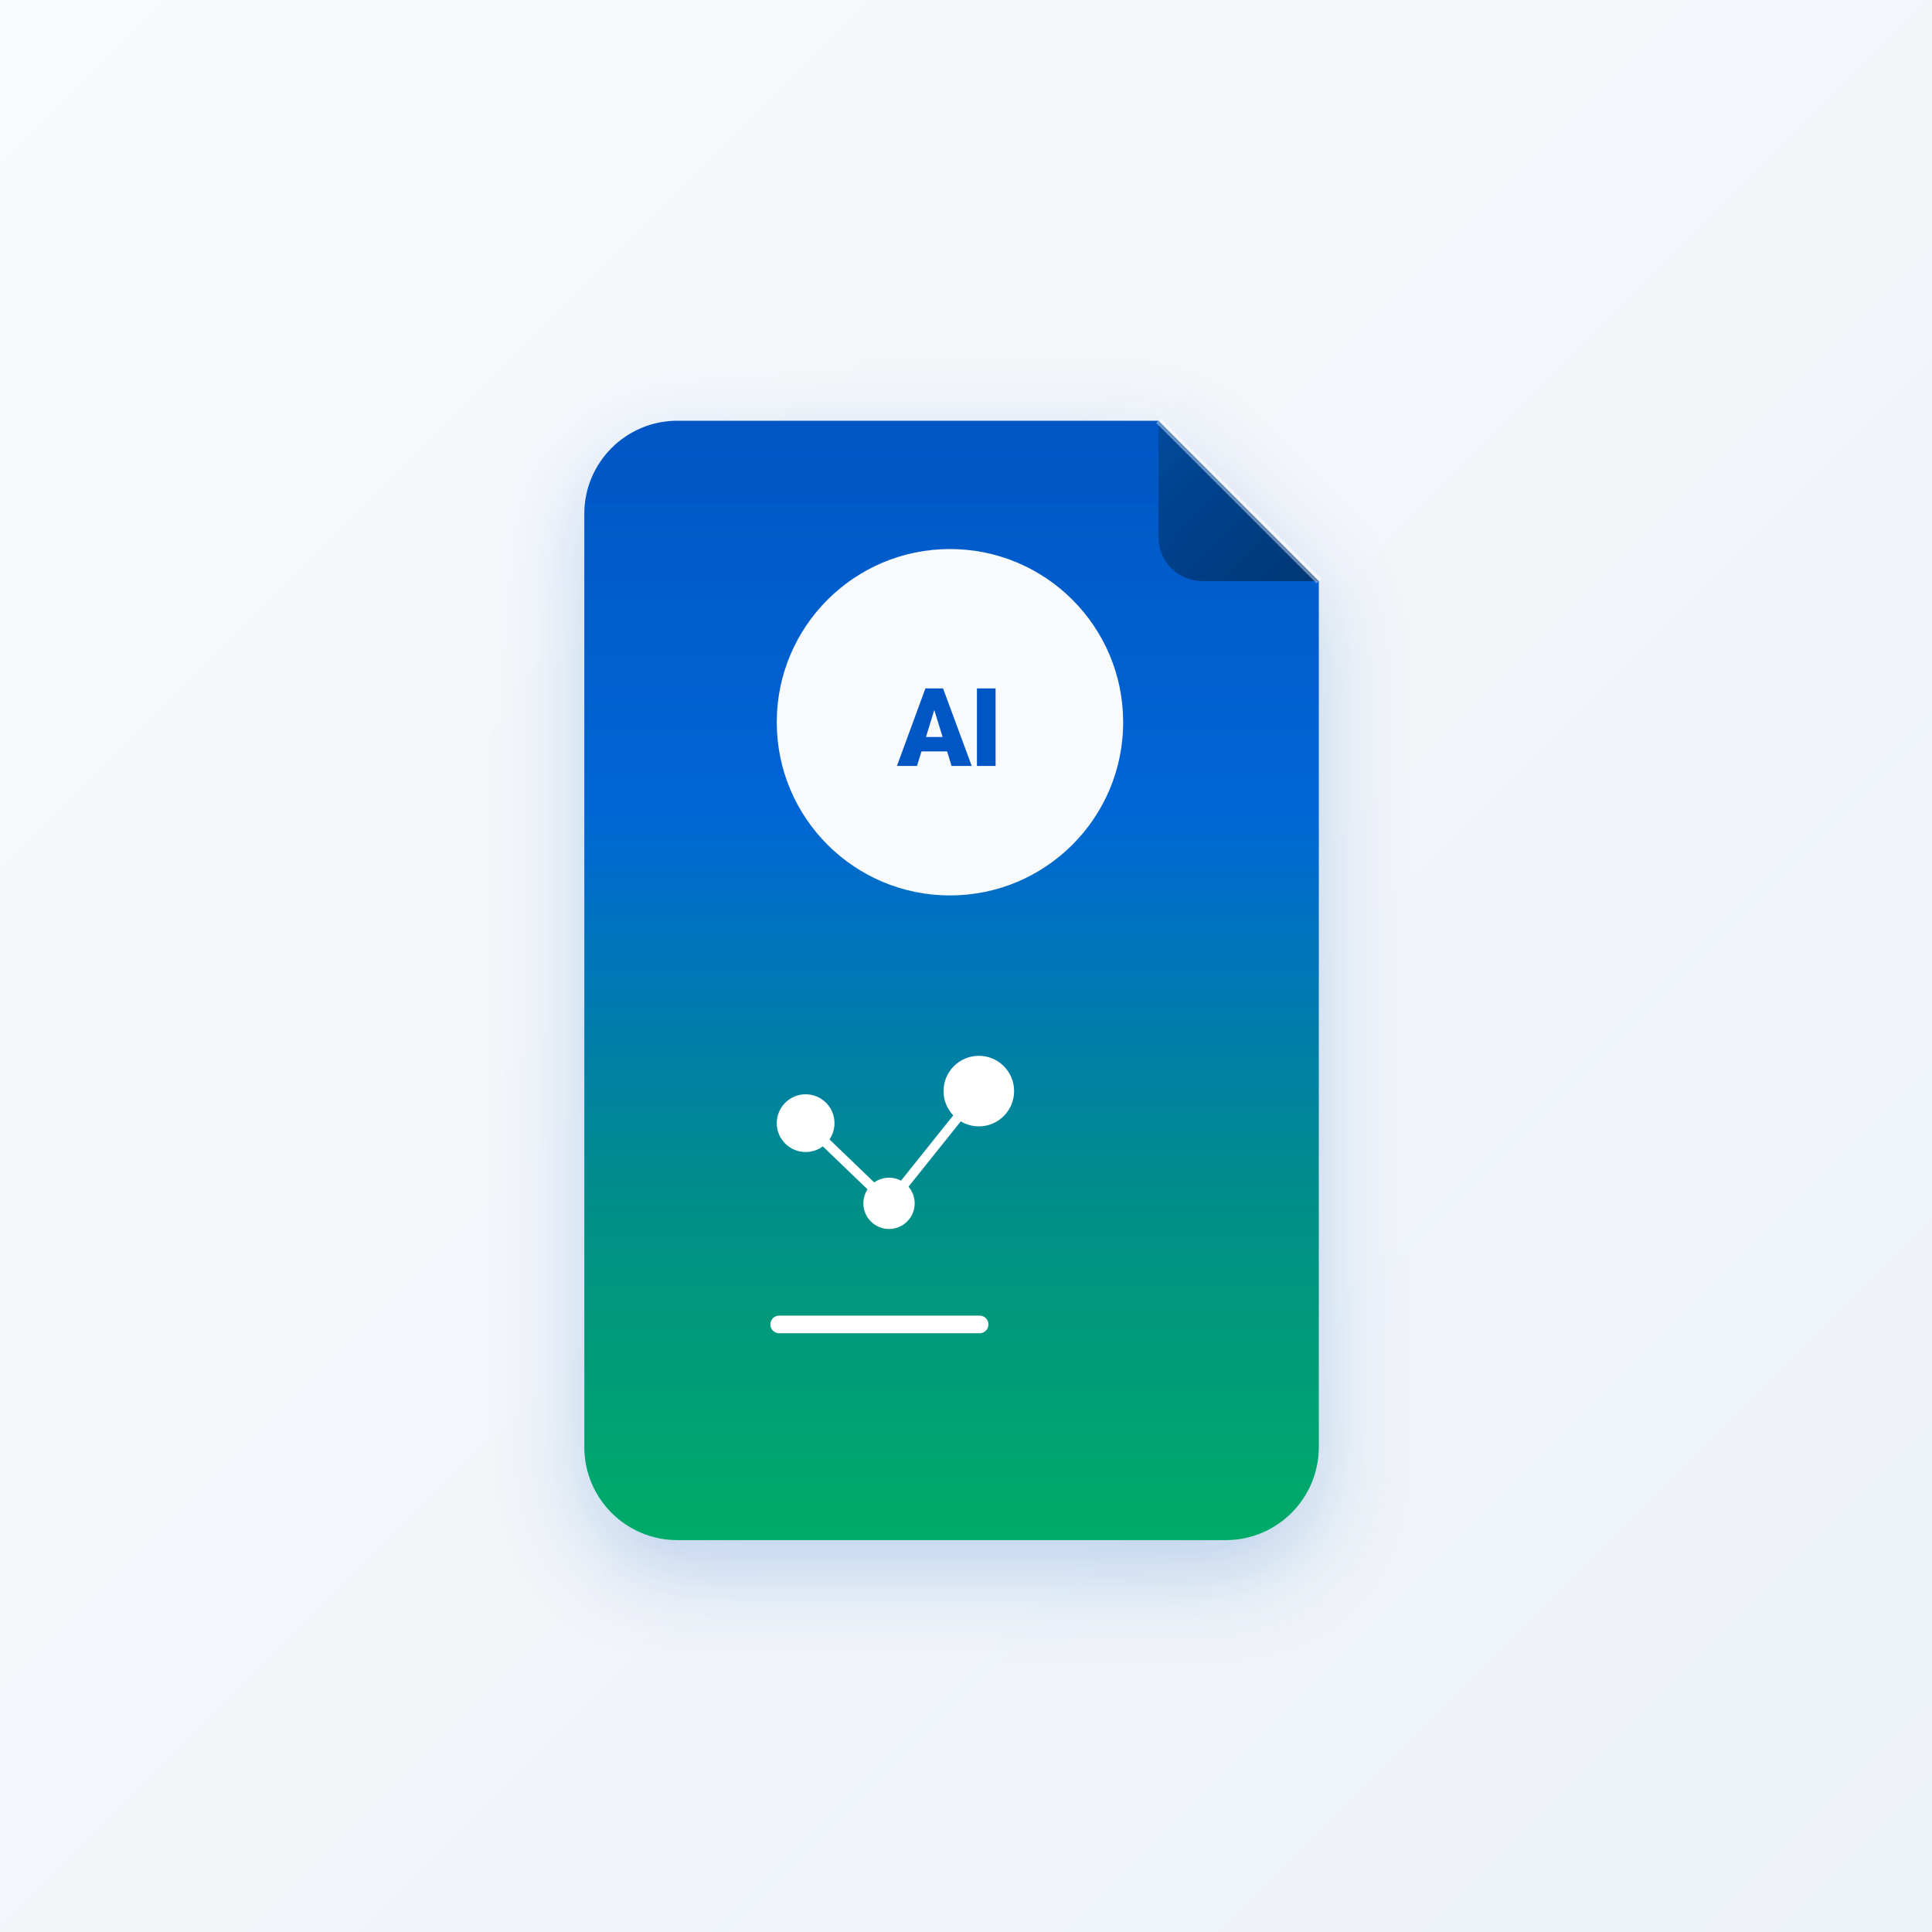
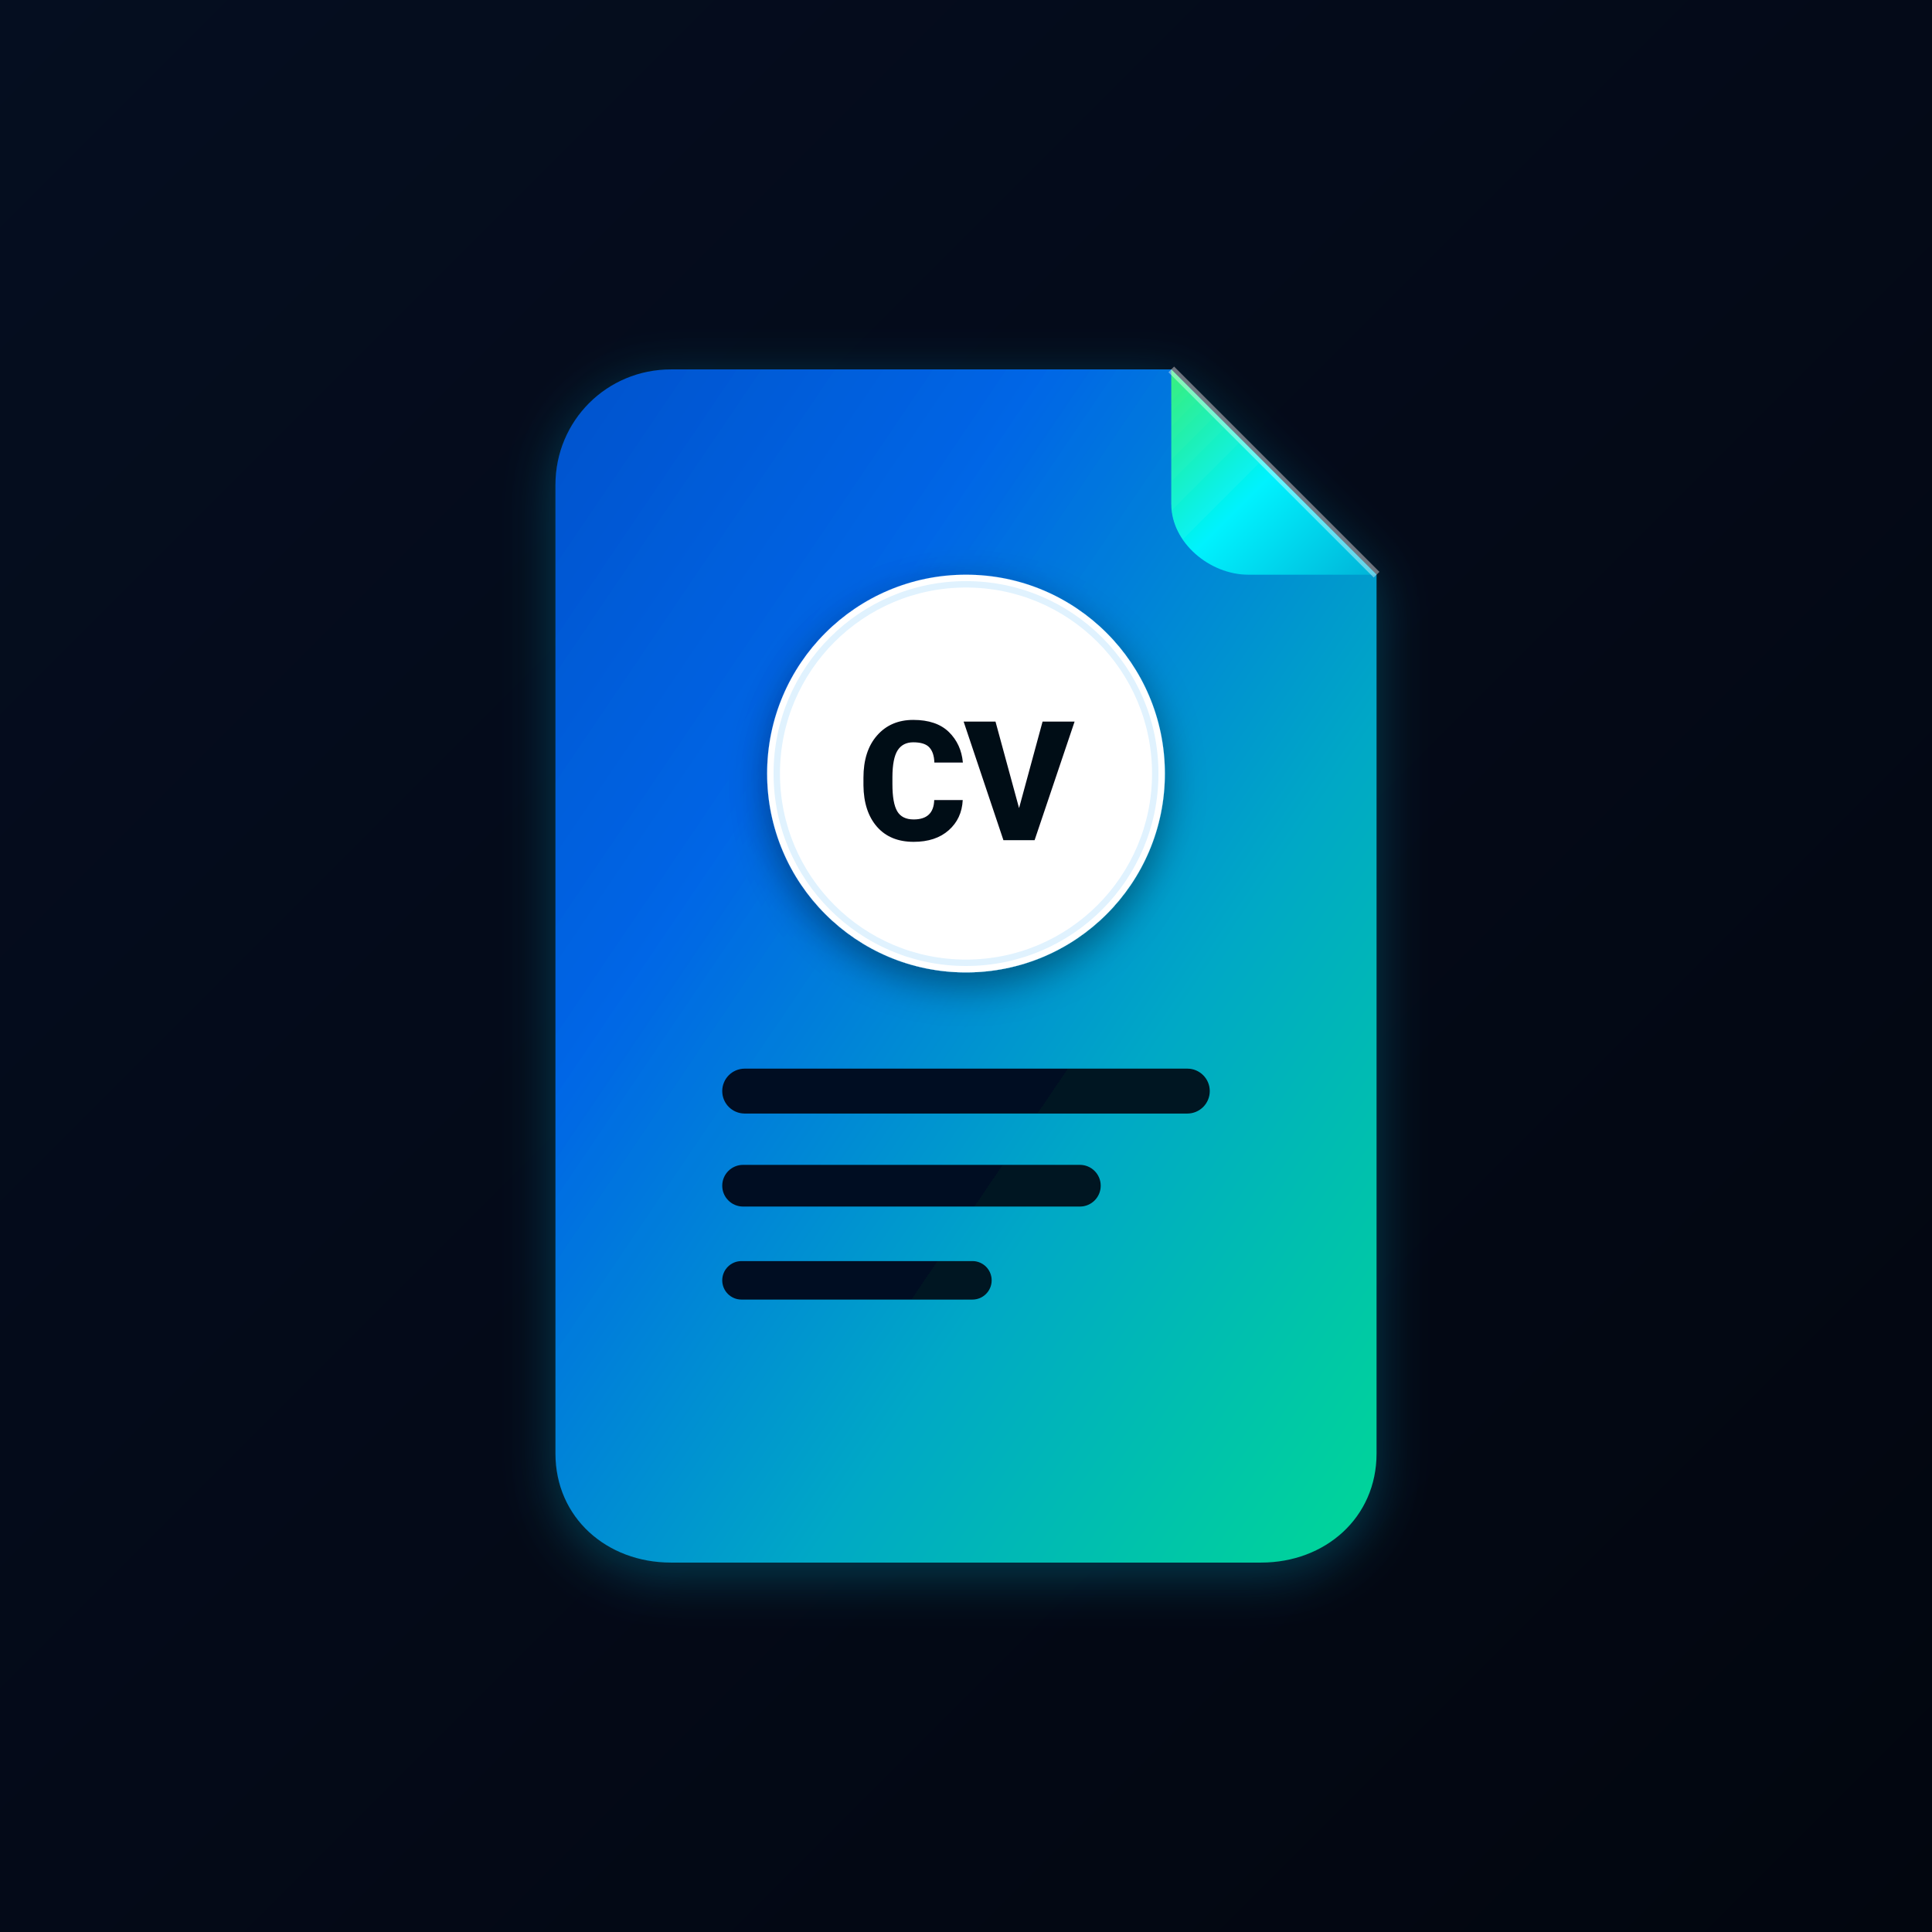
<svg xmlns="http://www.w3.org/2000/svg" viewBox="0 0 512 512" width="512" height="512">
  <defs>
-     <linearGradient id="maskableDocGrad" x1="0%" y1="0%" x2="0%" y2="100%">
-       <stop offset="0%" stop-color="#0256c4" />
-       <stop offset="35%" stop-color="#0066d6" />
-       <stop offset="70%" stop-color="#008f88" />
-       <stop offset="100%" stop-color="#00ab66" />
+     <linearGradient id="maskBgGrad" x1="0%" y1="0%" x2="100%" y2="100%">
+       <stop offset="0%" stop-color="#050e20" />
+       <stop offset="50%" stop-color="#040a18" />
+       <stop offset="100%" stop-color="#02060f" />
    </linearGradient>
-     <linearGradient id="maskableFoldGrad" x1="0%" y1="0%" x2="100%" y2="100%">
-       <stop offset="0%" stop-color="#004899" />
-       <stop offset="100%" stop-color="#003570" />
+     <linearGradient id="maskDocGrad" x1="0%" y1="0%" x2="100%" y2="100%">
+       <stop offset="0%" stop-color="#0052cc" />
+       <stop offset="30%" stop-color="#0066e6" />
+       <stop offset="65%" stop-color="#00a8c6" />
+       <stop offset="100%" stop-color="#00d896" />
    </linearGradient>
-     <linearGradient id="bgCanvasGrad" x1="0%" y1="0%" x2="100%" y2="100%">
-       <stop offset="0%" stop-color="#f8fafc" />
-       <stop offset="100%" stop-color="#edf2f7" />
+     <linearGradient id="maskFlapGrad" x1="0%" y1="0%" x2="100%" y2="100%">
+       <stop offset="0%" stop-color="#38ef7d" />
+       <stop offset="50%" stop-color="#00f2fe" />
+       <stop offset="100%" stop-color="#00b4d8" />
    </linearGradient>
-     <filter id="maskableShadow" x="-20%" y="-20%" width="140%" height="140%">
-       <feDropShadow dx="0" dy="10" stdDeviation="14" flood-color="#0256c4" flood-opacity="0.22" />
+     <filter id="maskShadow" x="-25%" y="-20%" width="150%" height="150%">
+       <feDropShadow dx="0" dy="14" stdDeviation="18" flood-color="#000000" flood-opacity="0.8" />
+       <feDropShadow dx="0" dy="4" stdDeviation="8" flood-color="#00b4d8" flood-opacity="0.3" />
+     </filter>
+     <filter id="maskCircleShadow" x="-30%" y="-30%" width="160%" height="160%">
+       <feDropShadow dx="0" dy="4" stdDeviation="6" flood-color="#000000" flood-opacity="0.4" />
    </filter>
  </defs>
-   <rect width="512" height="512" fill="url(#bgCanvasGrad)" />
-   <g transform="translate(256, 256) scale(0.85) translate(-256, -256)" filter="url(#maskableShadow)">
-     <path d="       M 166 86        L 316 86        L 366 136        L 366 406        C 366 422 353 435 337 435        L 166 435        C 150 435 137 422 137 406        L 137 115        C 137 99 150 86 166 86        Z" fill="url(#maskableDocGrad)" />
-     <path d="       M 316 86        L 316 122        C 316 130 322 136 330 136        L 366 136        Z" fill="url(#maskableFoldGrad)" opacity="0.95" />
-     <path d="M 316 86 L 366 136" stroke="rgba(255,255,255,0.4)" stroke-width="2" />
-     <circle cx="251" cy="180" r="54" fill="#f8fafc" />
-     <text x="251" y="182" text-anchor="middle" dominant-baseline="central" font-family="-apple-system, BlinkMacSystemFont, 'Segoe UI', Roboto, sans-serif" font-weight="800" font-size="34" fill="#0256c4" letter-spacing="-0.5">AI</text>
-     <line x1="206" y1="305" x2="232" y2="330" stroke="#ffffff" stroke-width="3" stroke-linecap="round" />
-     <line x1="232" y1="330" x2="260" y2="295" stroke="#ffffff" stroke-width="3" stroke-linecap="round" />
-     <circle cx="206" cy="305" r="9" fill="#ffffff" />
-     <circle cx="260" cy="295" r="11" fill="#ffffff" />
-     <circle cx="232" cy="330" r="8" fill="#ffffff" />
-     <rect x="195" y="365" width="68" height="5.5" rx="2.75" fill="#ffffff" />
+   <rect width="512" height="512" fill="url(#maskBgGrad)" />
+   <g transform="translate(256, 256) scale(0.85) translate(-246, -264)" filter="url(#maskShadow)">
+     <path d="       M 154 78        L 310 78        L 374 142        L 374 416        C 374 436 358 450 338 450        L 154 450        C 134 450 118 436 118 416        L 118 114        C 118 94 134 78 154 78        Z" fill="url(#maskDocGrad)" />
+     <path d="       M 310 78        L 310 120        C 310 132 322 142 334 142        L 374 142        Z" fill="url(#maskFlapGrad)" />
+     <path d="M 310 78 L 374 142" stroke="rgba(255,255,255,0.4)" stroke-width="2.5" />
+     <g filter="url(#maskCircleShadow)">
+       <circle cx="246" cy="204" r="62" fill="#ffffff" />
+       <circle cx="246" cy="204" r="59" fill="none" stroke="#e0f2fe" stroke-width="2" />
+     </g>
+     <text x="246" y="207" text-anchor="middle" dominant-baseline="central" font-family="system-ui, -apple-system, BlinkMacSystemFont, 'Segoe UI', Roboto, 'Helvetica Neue', Arial, sans-serif" font-weight="900" font-size="52" fill="#040a18" letter-spacing="-1">CV</text>
+     <rect x="170" y="296" width="152" height="14" rx="7" fill="#040a18" opacity="0.95" />
+     <rect x="170" y="326" width="118" height="13" rx="6.5" fill="#040a18" opacity="0.95" />
+     <rect x="170" y="356" width="84" height="12" rx="6" fill="#040a18" opacity="0.95" />
  </g>
</svg>
